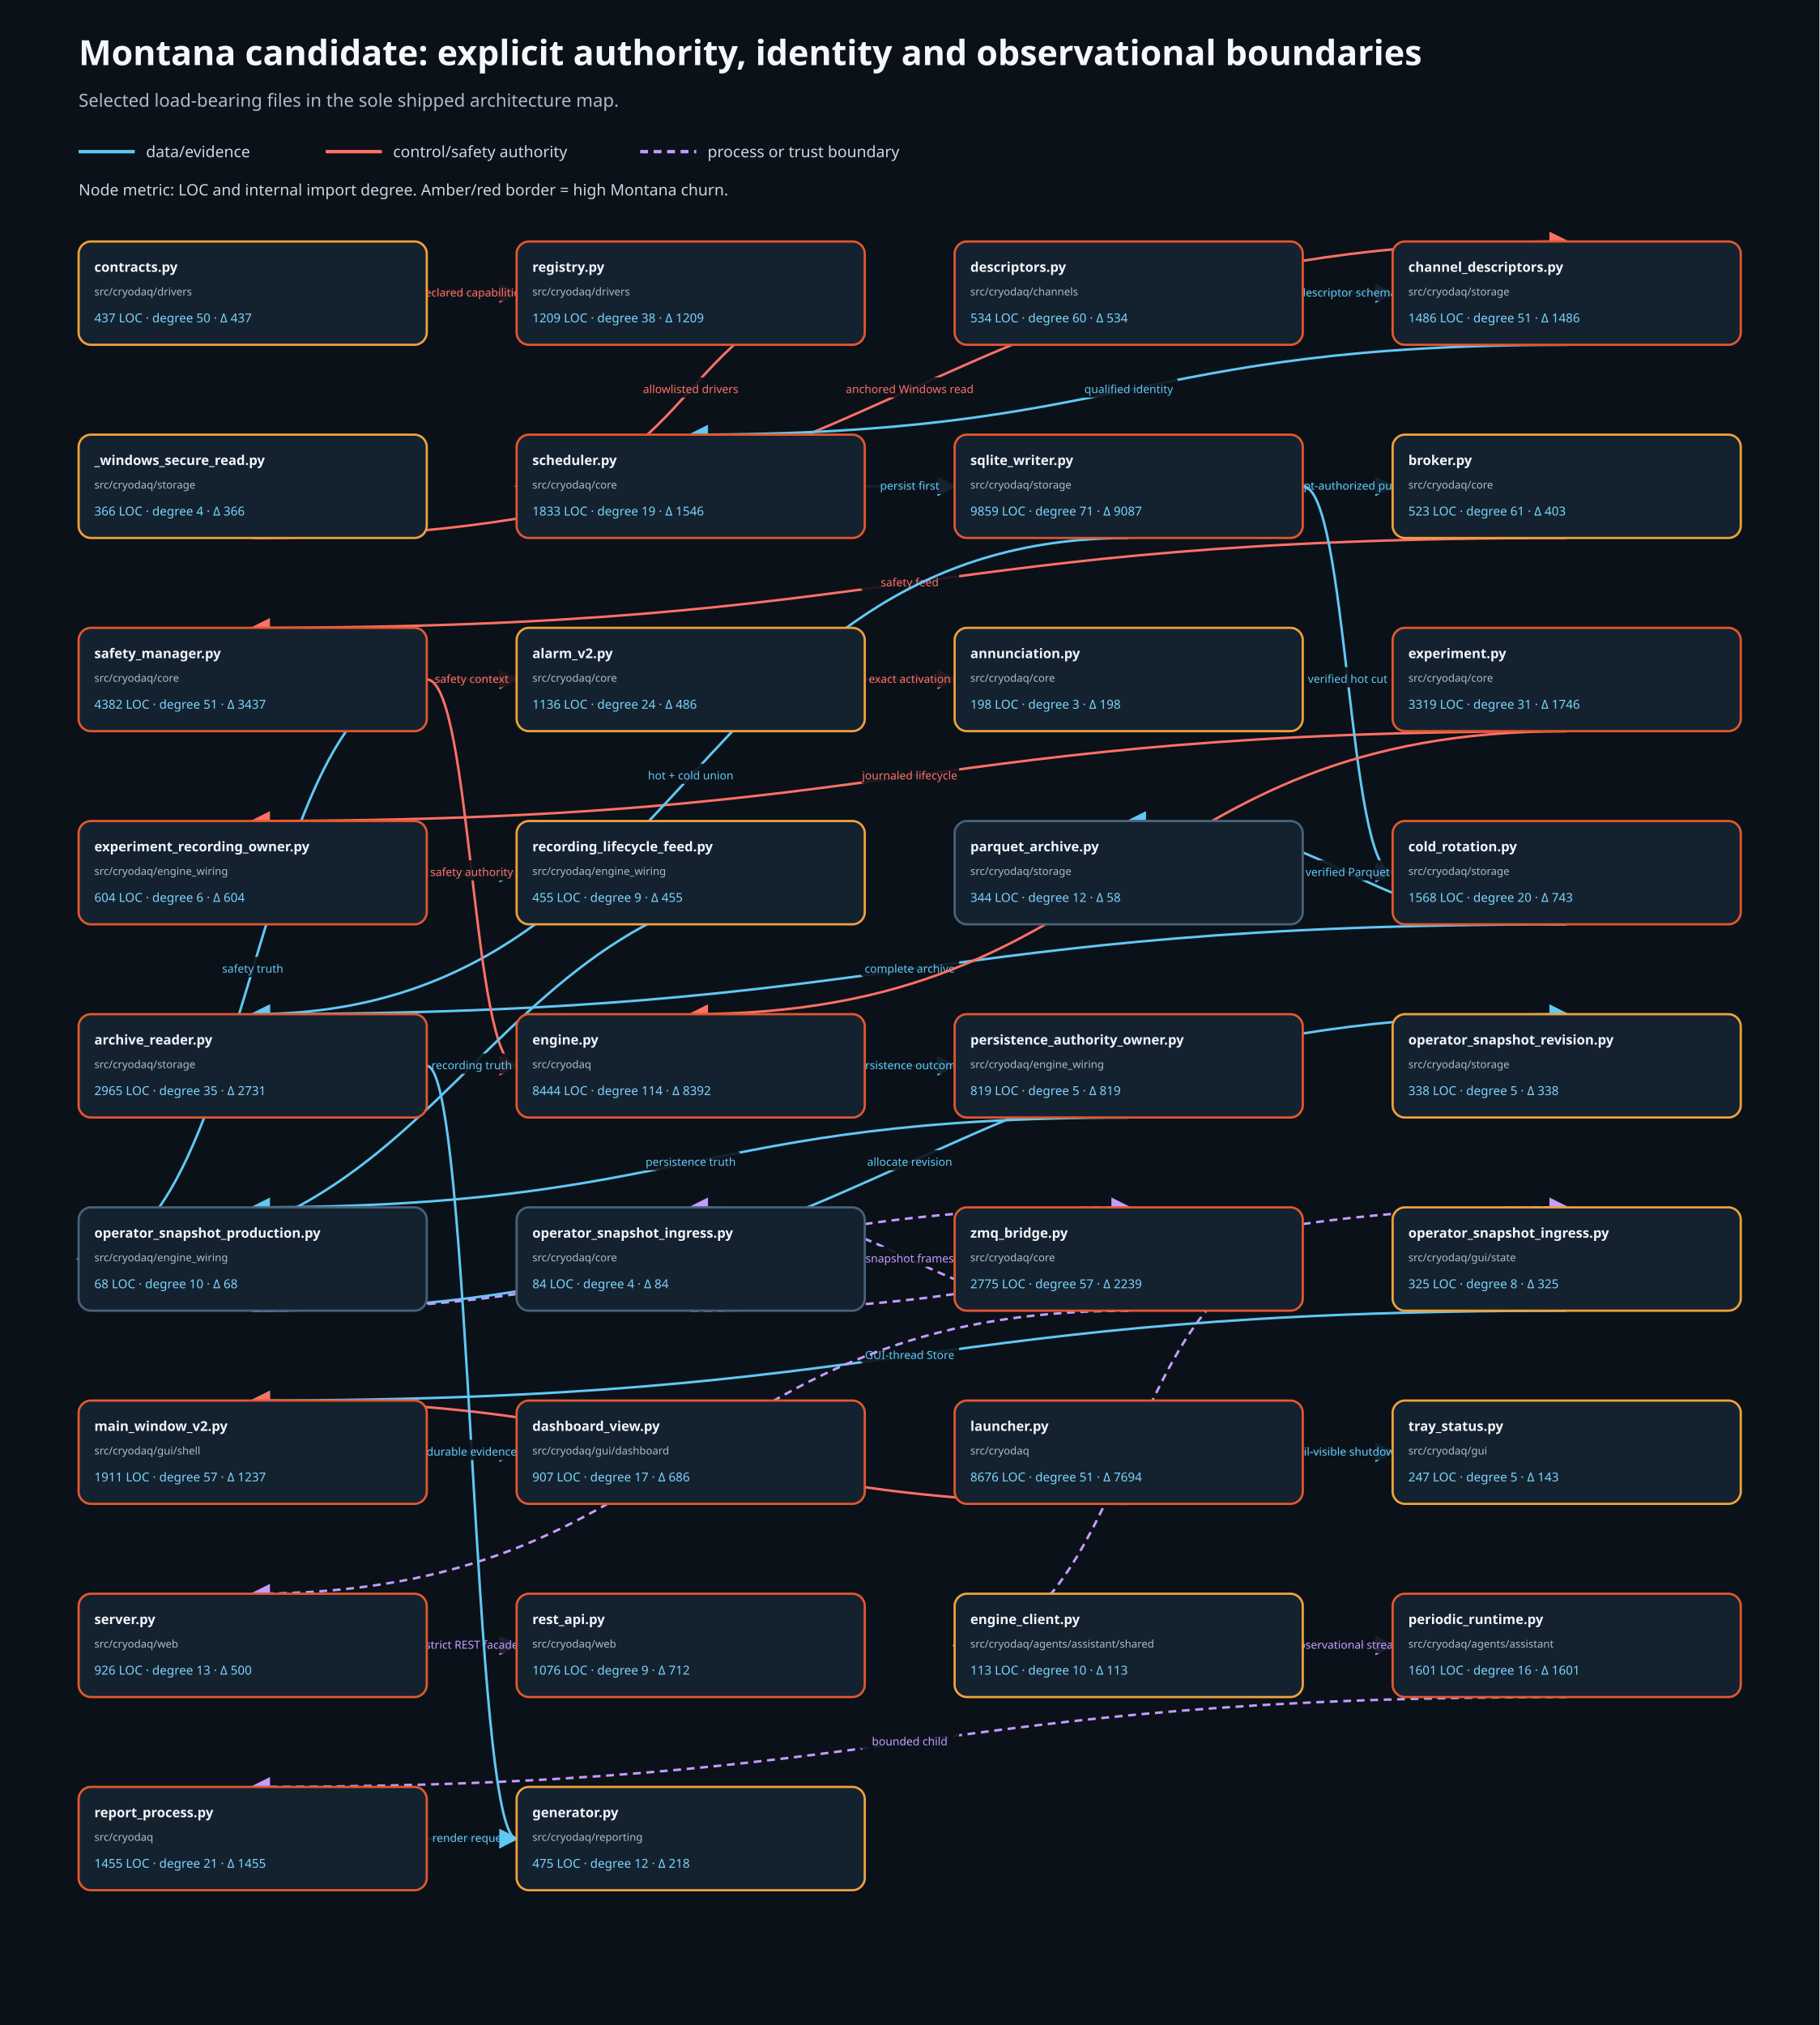
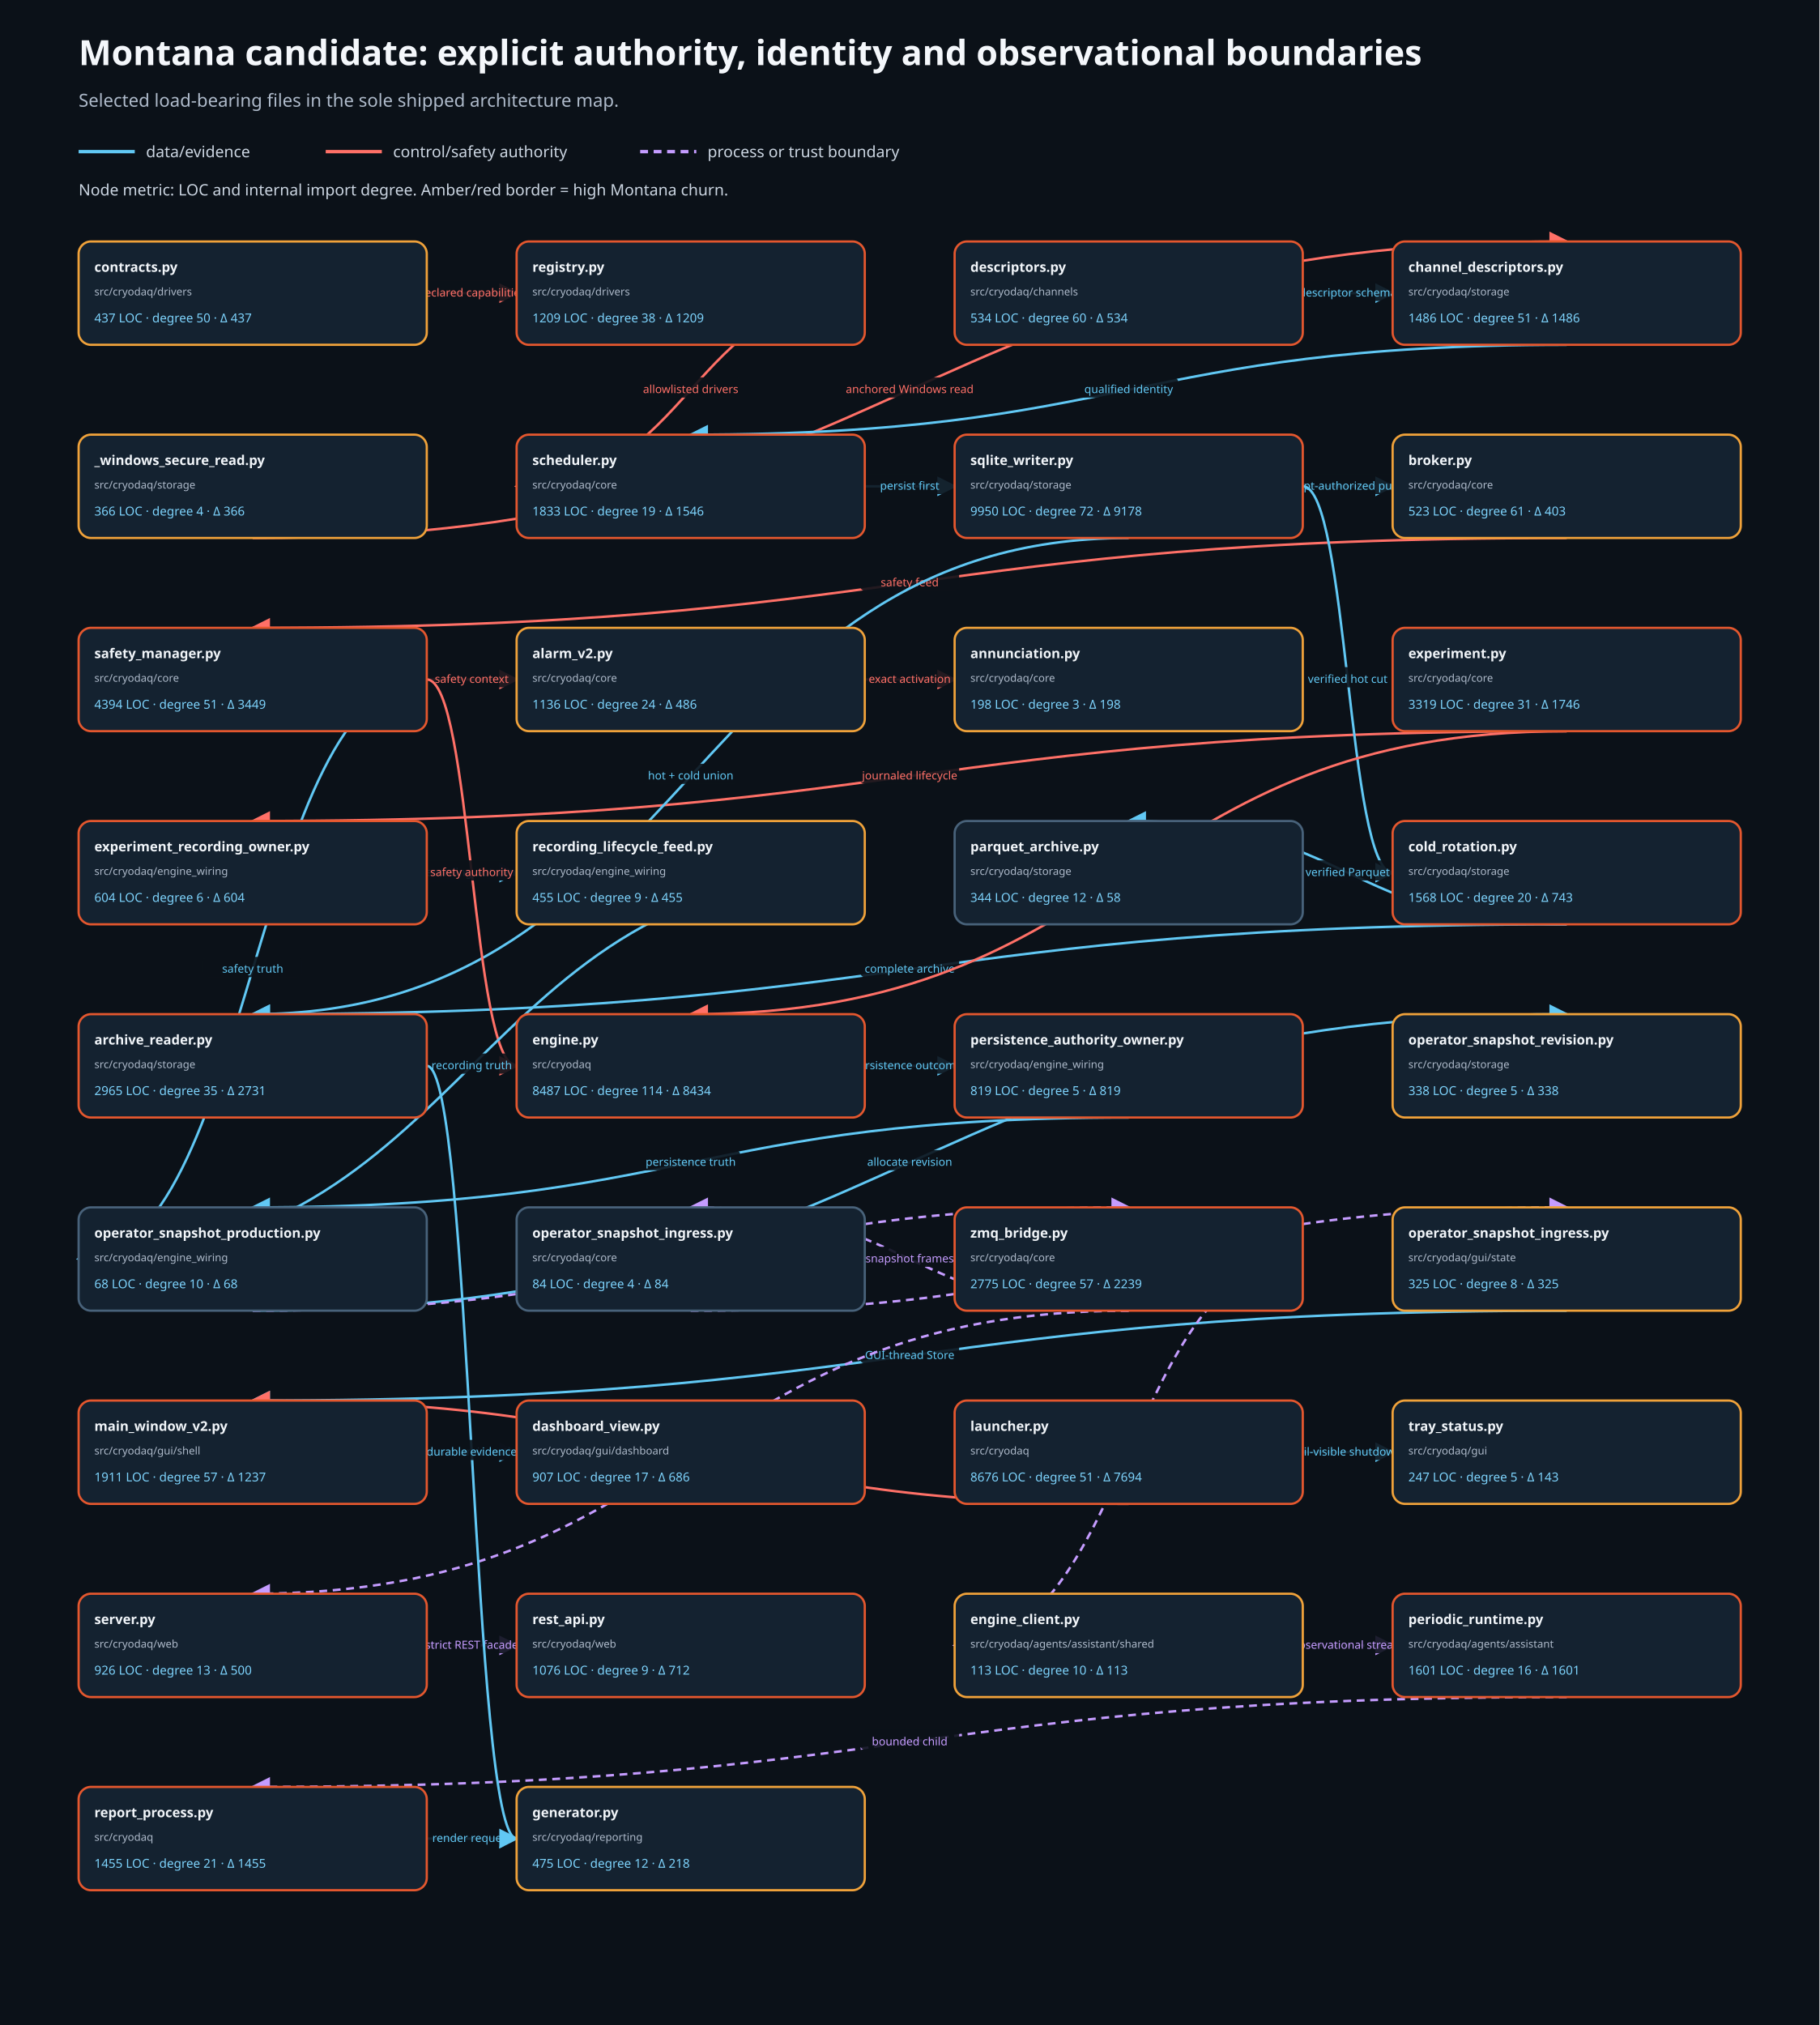
<svg xmlns="http://www.w3.org/2000/svg" role="img" aria-labelledby="title desc" viewBox="0 0 1620 1803" width="1620" height="1803">
  <defs>
    <marker id="dataArrow" markerWidth="8" markerHeight="8" refX="7" refY="4" orient="auto">
      <path d="M0,0 L8,4 L0,8 Z" fill="#61c8f4" />
    </marker>
    <marker id="controlArrow" markerWidth="8" markerHeight="8" refX="7" refY="4" orient="auto">
      <path d="M0,0 L8,4 L0,8 Z" fill="#ff7067" />
    </marker>
    <marker id="boundaryArrow" markerWidth="8" markerHeight="8" refX="7" refY="4" orient="auto">
      <path d="M0,0 L8,4 L0,8 Z" fill="#c59cff" />
    </marker>
  </defs>
  <rect width="100%" height="100%" fill="#0b1118" />
  <text x="70" y="58" fill="#f4f7fb" font-family="Segoe UI, sans-serif" font-size="31" font-weight="700">Montana candidate: explicit authority, identity and observational boundaries</text>
  <text x="70" y="95" fill="#aebaca" font-family="Segoe UI, sans-serif" font-size="16">Selected load-bearing files in the sole shipped architecture map.</text>
  <g aria-label="Legend" font-family="Segoe UI, sans-serif" font-size="14">
    <line x1="70" y1="135" x2="120" y2="135" stroke="#61c8f4" stroke-width="3" />
    <text x="130" y="140" fill="#cbd5e1">data/evidence</text>
    <line x1="290" y1="135" x2="340" y2="135" stroke="#ff7067" stroke-width="3" />
    <text x="350" y="140" fill="#cbd5e1">control/safety authority</text>
    <line x1="570" y1="135" x2="620" y2="135" stroke="#c59cff" stroke-width="3" stroke-dasharray="7 5" />
    <text x="630" y="140" fill="#cbd5e1">process or trust boundary</text>
    <text x="70" y="174" fill="#cbd5e1">Node metric: LOC and internal import degree. Amber/red border = high Montana churn.</text>
  </g>
  <g class="architecture-edges" fill="none">
    <path d="M380,261.0 C420.0,261.0 420.0,261.0 460,261.0" stroke="#ff7067" stroke-width="2.2" marker-end="url(#controlArrow)" />
    <rect x="376.0" y="250.0" width="88" height="18" rx="4" fill="#0b1118" opacity=".9" />
    <text x="420.0" y="264.0" text-anchor="middle" fill="#ff7067" font-family="Segoe UI, sans-serif" font-size="10">declared capabilities</text>
    <path d="M770,261.0 C615.0,261.0 615.0,433.0 460,433.0" stroke="#ff7067" stroke-width="2.2" marker-end="url(#controlArrow)" />
    <rect x="571.0" y="336.0" width="88" height="18" rx="4" fill="#0b1118" opacity=".9" />
    <text x="615.0" y="350.0" text-anchor="middle" fill="#ff7067" font-family="Segoe UI, sans-serif" font-size="10">allowlisted drivers</text>
    <path d="M1160,261.0 C1200.0,261.0 1200.0,261.0 1240,261.0" stroke="#61c8f4" stroke-width="2.2" marker-end="url(#dataArrow)" />
    <rect x="1156.0" y="250.0" width="88" height="18" rx="4" fill="#0b1118" opacity=".9" />
    <text x="1200.0" y="264.0" text-anchor="middle" fill="#61c8f4" font-family="Segoe UI, sans-serif" font-size="10">descriptor schema</text>
    <path d="M225.0,479 C810.0,479 810.0,215 1395.0,215" stroke="#ff7067" stroke-width="2.2" marker-end="url(#controlArrow)" />
    <rect x="766.0" y="336.0" width="88" height="18" rx="4" fill="#0b1118" opacity=".9" />
    <text x="810.0" y="350.0" text-anchor="middle" fill="#ff7067" font-family="Segoe UI, sans-serif" font-size="10">anchored Windows read</text>
    <path d="M1395.0,307 C1005.0,307 1005.0,387 615.0,387" stroke="#61c8f4" stroke-width="2.2" marker-end="url(#dataArrow)" />
    <rect x="961.0" y="336.0" width="88" height="18" rx="4" fill="#0b1118" opacity=".9" />
    <text x="1005.0" y="350.0" text-anchor="middle" fill="#61c8f4" font-family="Segoe UI, sans-serif" font-size="10">qualified identity</text>
    <path d="M770,433.0 C810.0,433.0 810.0,433.0 850,433.0" stroke="#61c8f4" stroke-width="2.2" marker-end="url(#dataArrow)" />
    <rect x="766.0" y="422.0" width="88" height="18" rx="4" fill="#0b1118" opacity=".9" />
    <text x="810.0" y="436.0" text-anchor="middle" fill="#61c8f4" font-family="Segoe UI, sans-serif" font-size="10">persist first</text>
    <path d="M1160,433.0 C1200.0,433.0 1200.0,433.0 1240,433.0" stroke="#61c8f4" stroke-width="2.2" marker-end="url(#dataArrow)" />
    <rect x="1156.0" y="422.0" width="88" height="18" rx="4" fill="#0b1118" opacity=".9" />
    <text x="1200.0" y="436.0" text-anchor="middle" fill="#61c8f4" font-family="Segoe UI, sans-serif" font-size="10">receipt-authorized publish</text>
    <path d="M1395.0,479 C810.0,479 810.0,559 225.0,559" stroke="#ff7067" stroke-width="2.2" marker-end="url(#controlArrow)" />
    <rect x="766.0" y="508.0" width="88" height="18" rx="4" fill="#0b1118" opacity=".9" />
    <text x="810.0" y="522.0" text-anchor="middle" fill="#ff7067" font-family="Segoe UI, sans-serif" font-size="10">safety feed</text>
    <path d="M380,605.0 C420.0,605.0 420.0,605.0 460,605.0" stroke="#ff7067" stroke-width="2.2" marker-end="url(#controlArrow)" />
    <rect x="376.0" y="594.0" width="88" height="18" rx="4" fill="#0b1118" opacity=".9" />
    <text x="420.0" y="608.0" text-anchor="middle" fill="#ff7067" font-family="Segoe UI, sans-serif" font-size="10">safety context</text>
    <path d="M770,605.0 C810.0,605.0 810.0,605.0 850,605.0" stroke="#ff7067" stroke-width="2.2" marker-end="url(#controlArrow)" />
    <rect x="766.0" y="594.0" width="88" height="18" rx="4" fill="#0b1118" opacity=".9" />
    <text x="810.0" y="608.0" text-anchor="middle" fill="#ff7067" font-family="Segoe UI, sans-serif" font-size="10">exact activation</text>
    <path d="M1395.0,651 C810.0,651 810.0,731 225.0,731" stroke="#ff7067" stroke-width="2.2" marker-end="url(#controlArrow)" />
    <rect x="766.0" y="680.0" width="88" height="18" rx="4" fill="#0b1118" opacity=".9" />
    <text x="810.0" y="694.0" text-anchor="middle" fill="#ff7067" font-family="Segoe UI, sans-serif" font-size="10">journaled lifecycle</text>
    <path d="M380,777.0 C420.0,777.0 420.0,777.0 460,777.0" stroke="#61c8f4" stroke-width="2.2" marker-end="url(#dataArrow)" />
    <rect x="376.0" y="766.0" width="88" height="18" rx="4" fill="#0b1118" opacity=".9" />
    <text x="420.0" y="780.0" text-anchor="middle" fill="#61c8f4" font-family="Segoe UI, sans-serif" font-size="10">recording outcome</text>
    <path d="M1160,433.0 C1200.0,433.0 1200.0,777.0 1240,777.0" stroke="#61c8f4" stroke-width="2.2" marker-end="url(#dataArrow)" />
    <rect x="1156.0" y="594.0" width="88" height="18" rx="4" fill="#0b1118" opacity=".9" />
    <text x="1200.0" y="608.0" text-anchor="middle" fill="#61c8f4" font-family="Segoe UI, sans-serif" font-size="10">verified hot cut</text>
    <path d="M1395.0,823 C1200.0,823 1200.0,731 1005.0,731" stroke="#61c8f4" stroke-width="2.2" marker-end="url(#dataArrow)" />
    <rect x="1156.0" y="766.0" width="88" height="18" rx="4" fill="#0b1118" opacity=".9" />
    <text x="1200.0" y="780.0" text-anchor="middle" fill="#61c8f4" font-family="Segoe UI, sans-serif" font-size="10">verified Parquet</text>
    <path d="M1395.0,823 C810.0,823 810.0,903 225.0,903" stroke="#61c8f4" stroke-width="2.2" marker-end="url(#dataArrow)" />
    <rect x="766.0" y="852.0" width="88" height="18" rx="4" fill="#0b1118" opacity=".9" />
    <text x="810.0" y="866.0" text-anchor="middle" fill="#61c8f4" font-family="Segoe UI, sans-serif" font-size="10">complete archive</text>
    <path d="M1005.0,479 C615.0,479 615.0,903 225.0,903" stroke="#61c8f4" stroke-width="2.2" marker-end="url(#dataArrow)" />
    <rect x="571.0" y="680.0" width="88" height="18" rx="4" fill="#0b1118" opacity=".9" />
    <text x="615.0" y="694.0" text-anchor="middle" fill="#61c8f4" font-family="Segoe UI, sans-serif" font-size="10">hot + cold union</text>
    <path d="M380,605.0 C420.0,605.0 420.0,949.0 460,949.0" stroke="#ff7067" stroke-width="2.2" marker-end="url(#controlArrow)" />
    <rect x="376.0" y="766.0" width="88" height="18" rx="4" fill="#0b1118" opacity=".9" />
    <text x="420.0" y="780.0" text-anchor="middle" fill="#ff7067" font-family="Segoe UI, sans-serif" font-size="10">safety authority</text>
    <path d="M1395.0,651 C1005.0,651 1005.0,903 615.0,903" stroke="#ff7067" stroke-width="2.2" marker-end="url(#controlArrow)" />
    <rect x="961.0" y="766.0" width="88" height="18" rx="4" fill="#0b1118" opacity=".9" />
    <text x="1005.0" y="780.0" text-anchor="middle" fill="#ff7067" font-family="Segoe UI, sans-serif" font-size="10">experiment commands</text>
    <path d="M770,949.0 C810.0,949.0 810.0,949.0 850,949.0" stroke="#61c8f4" stroke-width="2.2" marker-end="url(#dataArrow)" />
    <rect x="766.0" y="938.0" width="88" height="18" rx="4" fill="#0b1118" opacity=".9" />
    <text x="810.0" y="952.0" text-anchor="middle" fill="#61c8f4" font-family="Segoe UI, sans-serif" font-size="10">persistence outcomes</text>
    <path d="M770,777.0 C420.0,777.0 420.0,1121.0 70,1121.0" stroke="#61c8f4" stroke-width="2.2" marker-end="url(#dataArrow)" />
    <rect x="376.0" y="938.0" width="88" height="18" rx="4" fill="#0b1118" opacity=".9" />
    <text x="420.0" y="952.0" text-anchor="middle" fill="#61c8f4" font-family="Segoe UI, sans-serif" font-size="10">recording truth</text>
    <path d="M1005.0,995 C615.0,995 615.0,1075 225.0,1075" stroke="#61c8f4" stroke-width="2.2" marker-end="url(#dataArrow)" />
    <rect x="571.0" y="1024.0" width="88" height="18" rx="4" fill="#0b1118" opacity=".9" />
    <text x="615.0" y="1038.0" text-anchor="middle" fill="#61c8f4" font-family="Segoe UI, sans-serif" font-size="10">persistence truth</text>
    <path d="M380,605.0 C225.0,605.0 225.0,1121.0 70,1121.0" stroke="#61c8f4" stroke-width="2.2" marker-end="url(#dataArrow)" />
    <rect x="181.0" y="852.0" width="88" height="18" rx="4" fill="#0b1118" opacity=".9" />
    <text x="225.0" y="866.0" text-anchor="middle" fill="#61c8f4" font-family="Segoe UI, sans-serif" font-size="10">safety truth</text>
    <path d="M225.0,1167 C810.0,1167 810.0,903 1395.0,903" stroke="#61c8f4" stroke-width="2.2" marker-end="url(#dataArrow)" />
    <rect x="766.0" y="1024.0" width="88" height="18" rx="4" fill="#0b1118" opacity=".9" />
    <text x="810.0" y="1038.0" text-anchor="middle" fill="#61c8f4" font-family="Segoe UI, sans-serif" font-size="10">allocate revision</text>
    <path d="M225.0,1167 C615.0,1167 615.0,1075 1005.0,1075" stroke="#c59cff" stroke-width="2.2" marker-end="url(#boundaryArrow)" stroke-dasharray="7 5" />
    <rect x="571.0" y="1110.0" width="88" height="18" rx="4" fill="#0b1118" opacity=".9" />
    <text x="615.0" y="1124.0" text-anchor="middle" fill="#c59cff" font-family="Segoe UI, sans-serif" font-size="10">revisioned PUB</text>
    <path d="M1005.0,1167 C810.0,1167 810.0,1075 615.0,1075" stroke="#c59cff" stroke-width="2.2" marker-end="url(#boundaryArrow)" stroke-dasharray="7 5" />
    <rect x="766.0" y="1110.0" width="88" height="18" rx="4" fill="#0b1118" opacity=".9" />
    <text x="810.0" y="1124.0" text-anchor="middle" fill="#c59cff" font-family="Segoe UI, sans-serif" font-size="10">snapshot frames</text>
    <path d="M615.0,1167 C1005.0,1167 1005.0,1075 1395.0,1075" stroke="#c59cff" stroke-width="2.2" marker-end="url(#boundaryArrow)" stroke-dasharray="7 5" />
    <rect x="961.0" y="1110.0" width="88" height="18" rx="4" fill="#0b1118" opacity=".9" />
    <text x="1005.0" y="1124.0" text-anchor="middle" fill="#c59cff" font-family="Segoe UI, sans-serif" font-size="10">bounded queue</text>
    <path d="M1395.0,1167 C810.0,1167 810.0,1247 225.0,1247" stroke="#61c8f4" stroke-width="2.2" marker-end="url(#dataArrow)" />
    <rect x="766.0" y="1196.0" width="88" height="18" rx="4" fill="#0b1118" opacity=".9" />
    <text x="810.0" y="1210.0" text-anchor="middle" fill="#61c8f4" font-family="Segoe UI, sans-serif" font-size="10">GUI-thread Store</text>
    <path d="M380,1293.0 C420.0,1293.0 420.0,1293.0 460,1293.0" stroke="#61c8f4" stroke-width="2.2" marker-end="url(#dataArrow)" />
    <rect x="376.0" y="1282.0" width="88" height="18" rx="4" fill="#0b1118" opacity=".9" />
    <text x="420.0" y="1296.0" text-anchor="middle" fill="#61c8f4" font-family="Segoe UI, sans-serif" font-size="10">panoramic truth</text>
    <path d="M1005.0,1339 C615.0,1339 615.0,1247 225.0,1247" stroke="#ff7067" stroke-width="2.2" marker-end="url(#controlArrow)" />
    <rect x="571.0" y="1282.0" width="88" height="18" rx="4" fill="#0b1118" opacity=".9" />
    <text x="615.0" y="1296.0" text-anchor="middle" fill="#ff7067" font-family="Segoe UI, sans-serif" font-size="10">owns GUI lifecycle</text>
    <path d="M1160,1293.0 C1200.0,1293.0 1200.0,1293.0 1240,1293.0" stroke="#61c8f4" stroke-width="2.2" marker-end="url(#dataArrow)" />
    <rect x="1156.0" y="1282.0" width="88" height="18" rx="4" fill="#0b1118" opacity=".9" />
    <text x="1200.0" y="1296.0" text-anchor="middle" fill="#61c8f4" font-family="Segoe UI, sans-serif" font-size="10">fail-visible shutdown</text>
    <path d="M1005.0,1167 C615.0,1167 615.0,1419 225.0,1419" stroke="#c59cff" stroke-width="2.2" marker-end="url(#boundaryArrow)" stroke-dasharray="7 5" />
    <rect x="571.0" y="1282.0" width="88" height="18" rx="4" fill="#0b1118" opacity=".9" />
    <text x="615.0" y="1296.0" text-anchor="middle" fill="#c59cff" font-family="Segoe UI, sans-serif" font-size="10">monitoring transport</text>
    <path d="M380,1465.0 C420.0,1465.0 420.0,1465.0 460,1465.0" stroke="#c59cff" stroke-width="2.2" marker-end="url(#boundaryArrow)" stroke-dasharray="7 5" />
    <rect x="376.0" y="1454.0" width="88" height="18" rx="4" fill="#0b1118" opacity=".9" />
    <text x="420.0" y="1468.0" text-anchor="middle" fill="#c59cff" font-family="Segoe UI, sans-serif" font-size="10">strict REST facade</text>
    <path d="M1160,1121.0 C1005.0,1121.0 1005.0,1465.0 850,1465.0" stroke="#c59cff" stroke-width="2.2" marker-end="url(#boundaryArrow)" stroke-dasharray="7 5" />
    <rect x="961.0" y="1282.0" width="88" height="18" rx="4" fill="#0b1118" opacity=".9" />
    <text x="1005.0" y="1296.0" text-anchor="middle" fill="#c59cff" font-family="Segoe UI, sans-serif" font-size="10">allowlisted query</text>
    <path d="M1160,1465.0 C1200.0,1465.0 1200.0,1465.0 1240,1465.0" stroke="#c59cff" stroke-width="2.2" marker-end="url(#boundaryArrow)" stroke-dasharray="7 5" />
    <rect x="1156.0" y="1454.0" width="88" height="18" rx="4" fill="#0b1118" opacity=".9" />
    <text x="1200.0" y="1468.0" text-anchor="middle" fill="#c59cff" font-family="Segoe UI, sans-serif" font-size="10">observational stream</text>
    <path d="M1395.0,1511 C810.0,1511 810.0,1591 225.0,1591" stroke="#c59cff" stroke-width="2.2" marker-end="url(#boundaryArrow)" stroke-dasharray="7 5" />
    <rect x="766.0" y="1540.0" width="88" height="18" rx="4" fill="#0b1118" opacity=".9" />
    <text x="810.0" y="1554.0" text-anchor="middle" fill="#c59cff" font-family="Segoe UI, sans-serif" font-size="10">bounded child</text>
    <path d="M380,1637.0 C420.0,1637.0 420.0,1637.0 460,1637.0" stroke="#61c8f4" stroke-width="2.2" marker-end="url(#dataArrow)" />
    <rect x="376.0" y="1626.0" width="88" height="18" rx="4" fill="#0b1118" opacity=".9" />
    <text x="420.0" y="1640.0" text-anchor="middle" fill="#61c8f4" font-family="Segoe UI, sans-serif" font-size="10">render request</text>
    <path d="M380,949.0 C420.0,949.0 420.0,1637.0 460,1637.0" stroke="#61c8f4" stroke-width="2.2" marker-end="url(#dataArrow)" />
    <rect x="376.0" y="1282.0" width="88" height="18" rx="4" fill="#0b1118" opacity=".9" />
    <text x="420.0" y="1296.0" text-anchor="middle" fill="#61c8f4" font-family="Segoe UI, sans-serif" font-size="10">durable evidence</text>
  </g>
  <g class="important-files" font-family="Segoe UI, sans-serif">
    <g class="file-node" data-path="src/cryodaq/drivers/contracts.py" data-kind="blob" role="group" aria-label="src/cryodaq/drivers/contracts.py | 437 LOC | internal degree 50 | churn 437">
      <rect x="70" y="215" width="310" height="92" rx="11" fill="#142230" stroke="#f0a23a" stroke-width="2" />
      <text x="84" y="242" fill="#f1f5f9" font-size="12" font-weight="700">contracts.py</text>
      <text x="84" y="263" fill="#aebaca" font-size="9.5">src/cryodaq/drivers</text>
      <text x="84" y="287" fill="#7dd3fc" font-size="11">437 LOC · degree 50 · Δ 437</text>
    </g>
    <g class="file-node" data-path="src/cryodaq/drivers/registry.py" data-kind="blob" role="group" aria-label="src/cryodaq/drivers/registry.py | 1209 LOC | internal degree 38 | churn 1209">
      <rect x="460" y="215" width="310" height="92" rx="11" fill="#142230" stroke="#e4572e" stroke-width="2" />
      <text x="474" y="242" fill="#f1f5f9" font-size="12" font-weight="700">registry.py</text>
      <text x="474" y="263" fill="#aebaca" font-size="9.5">src/cryodaq/drivers</text>
      <text x="474" y="287" fill="#7dd3fc" font-size="11">1209 LOC · degree 38 · Δ 1209</text>
    </g>
    <g class="file-node" data-path="src/cryodaq/channels/descriptors.py" data-kind="blob" role="group" aria-label="src/cryodaq/channels/descriptors.py | 534 LOC | internal degree 60 | churn 534">
      <rect x="850" y="215" width="310" height="92" rx="11" fill="#142230" stroke="#e4572e" stroke-width="2" />
      <text x="864" y="242" fill="#f1f5f9" font-size="12" font-weight="700">descriptors.py</text>
      <text x="864" y="263" fill="#aebaca" font-size="9.5">src/cryodaq/channels</text>
      <text x="864" y="287" fill="#7dd3fc" font-size="11">534 LOC · degree 60 · Δ 534</text>
    </g>
    <g class="file-node" data-path="src/cryodaq/storage/channel_descriptors.py" data-kind="blob" role="group" aria-label="src/cryodaq/storage/channel_descriptors.py | 1486 LOC | internal degree 51 | churn 1486">
      <rect x="1240" y="215" width="310" height="92" rx="11" fill="#142230" stroke="#e4572e" stroke-width="2" />
      <text x="1254" y="242" fill="#f1f5f9" font-size="12" font-weight="700">channel_descriptors.py</text>
      <text x="1254" y="263" fill="#aebaca" font-size="9.5">src/cryodaq/storage</text>
      <text x="1254" y="287" fill="#7dd3fc" font-size="11">1486 LOC · degree 51 · Δ 1486</text>
    </g>
    <g class="file-node" data-path="src/cryodaq/storage/_windows_secure_read.py" data-kind="blob" role="group" aria-label="src/cryodaq/storage/_windows_secure_read.py | 366 LOC | internal degree 4 | churn 366">
      <rect x="70" y="387" width="310" height="92" rx="11" fill="#142230" stroke="#f0a23a" stroke-width="2" />
      <text x="84" y="414" fill="#f1f5f9" font-size="12" font-weight="700">_windows_secure_read.py</text>
      <text x="84" y="435" fill="#aebaca" font-size="9.5">src/cryodaq/storage</text>
      <text x="84" y="459" fill="#7dd3fc" font-size="11">366 LOC · degree 4 · Δ 366</text>
    </g>
    <g class="file-node" data-path="src/cryodaq/core/scheduler.py" data-kind="blob" role="group" aria-label="src/cryodaq/core/scheduler.py | 1833 LOC | internal degree 19 | churn 1546">
      <rect x="460" y="387" width="310" height="92" rx="11" fill="#142230" stroke="#e4572e" stroke-width="2" />
      <text x="474" y="414" fill="#f1f5f9" font-size="12" font-weight="700">scheduler.py</text>
      <text x="474" y="435" fill="#aebaca" font-size="9.5">src/cryodaq/core</text>
      <text x="474" y="459" fill="#7dd3fc" font-size="11">1833 LOC · degree 19 · Δ 1546</text>
    </g>
-     <g class="file-node" data-path="src/cryodaq/storage/sqlite_writer.py" data-kind="blob" role="group" aria-label="src/cryodaq/storage/sqlite_writer.py | 9859 LOC | internal degree 71 | churn 9087">
+     <g class="file-node" data-path="src/cryodaq/storage/sqlite_writer.py" data-kind="blob" role="group" aria-label="src/cryodaq/storage/sqlite_writer.py | 9950 LOC | internal degree 72 | churn 9178">
      <rect x="850" y="387" width="310" height="92" rx="11" fill="#142230" stroke="#e4572e" stroke-width="2" />
      <text x="864" y="414" fill="#f1f5f9" font-size="12" font-weight="700">sqlite_writer.py</text>
      <text x="864" y="435" fill="#aebaca" font-size="9.5">src/cryodaq/storage</text>
-       <text x="864" y="459" fill="#7dd3fc" font-size="11">9859 LOC · degree 71 · Δ 9087</text>
+       <text x="864" y="459" fill="#7dd3fc" font-size="11">9950 LOC · degree 72 · Δ 9178</text>
    </g>
    <g class="file-node" data-path="src/cryodaq/core/broker.py" data-kind="blob" role="group" aria-label="src/cryodaq/core/broker.py | 523 LOC | internal degree 61 | churn 403">
      <rect x="1240" y="387" width="310" height="92" rx="11" fill="#142230" stroke="#f0a23a" stroke-width="2" />
      <text x="1254" y="414" fill="#f1f5f9" font-size="12" font-weight="700">broker.py</text>
      <text x="1254" y="435" fill="#aebaca" font-size="9.5">src/cryodaq/core</text>
      <text x="1254" y="459" fill="#7dd3fc" font-size="11">523 LOC · degree 61 · Δ 403</text>
    </g>
-     <g class="file-node" data-path="src/cryodaq/core/safety_manager.py" data-kind="blob" role="group" aria-label="src/cryodaq/core/safety_manager.py | 4382 LOC | internal degree 51 | churn 3437">
+     <g class="file-node" data-path="src/cryodaq/core/safety_manager.py" data-kind="blob" role="group" aria-label="src/cryodaq/core/safety_manager.py | 4394 LOC | internal degree 51 | churn 3449">
      <rect x="70" y="559" width="310" height="92" rx="11" fill="#142230" stroke="#e4572e" stroke-width="2" />
      <text x="84" y="586" fill="#f1f5f9" font-size="12" font-weight="700">safety_manager.py</text>
      <text x="84" y="607" fill="#aebaca" font-size="9.5">src/cryodaq/core</text>
-       <text x="84" y="631" fill="#7dd3fc" font-size="11">4382 LOC · degree 51 · Δ 3437</text>
+       <text x="84" y="631" fill="#7dd3fc" font-size="11">4394 LOC · degree 51 · Δ 3449</text>
    </g>
    <g class="file-node" data-path="src/cryodaq/core/alarm_v2.py" data-kind="blob" role="group" aria-label="src/cryodaq/core/alarm_v2.py | 1136 LOC | internal degree 24 | churn 486">
      <rect x="460" y="559" width="310" height="92" rx="11" fill="#142230" stroke="#f0a23a" stroke-width="2" />
      <text x="474" y="586" fill="#f1f5f9" font-size="12" font-weight="700">alarm_v2.py</text>
      <text x="474" y="607" fill="#aebaca" font-size="9.5">src/cryodaq/core</text>
      <text x="474" y="631" fill="#7dd3fc" font-size="11">1136 LOC · degree 24 · Δ 486</text>
    </g>
    <g class="file-node" data-path="src/cryodaq/core/annunciation.py" data-kind="blob" role="group" aria-label="src/cryodaq/core/annunciation.py | 198 LOC | internal degree 3 | churn 198">
      <rect x="850" y="559" width="310" height="92" rx="11" fill="#142230" stroke="#f0a23a" stroke-width="2" />
      <text x="864" y="586" fill="#f1f5f9" font-size="12" font-weight="700">annunciation.py</text>
      <text x="864" y="607" fill="#aebaca" font-size="9.5">src/cryodaq/core</text>
      <text x="864" y="631" fill="#7dd3fc" font-size="11">198 LOC · degree 3 · Δ 198</text>
    </g>
    <g class="file-node" data-path="src/cryodaq/core/experiment.py" data-kind="blob" role="group" aria-label="src/cryodaq/core/experiment.py | 3319 LOC | internal degree 31 | churn 1746">
      <rect x="1240" y="559" width="310" height="92" rx="11" fill="#142230" stroke="#e4572e" stroke-width="2" />
      <text x="1254" y="586" fill="#f1f5f9" font-size="12" font-weight="700">experiment.py</text>
      <text x="1254" y="607" fill="#aebaca" font-size="9.5">src/cryodaq/core</text>
      <text x="1254" y="631" fill="#7dd3fc" font-size="11">3319 LOC · degree 31 · Δ 1746</text>
    </g>
    <g class="file-node" data-path="src/cryodaq/engine_wiring/experiment_recording_owner.py" data-kind="blob" role="group" aria-label="src/cryodaq/engine_wiring/experiment_recording_owner.py | 604 LOC | internal degree 6 | churn 604">
      <rect x="70" y="731" width="310" height="92" rx="11" fill="#142230" stroke="#e4572e" stroke-width="2" />
      <text x="84" y="758" fill="#f1f5f9" font-size="12" font-weight="700">experiment_recording_owner.py</text>
      <text x="84" y="779" fill="#aebaca" font-size="9.5">src/cryodaq/engine_wiring</text>
      <text x="84" y="803" fill="#7dd3fc" font-size="11">604 LOC · degree 6 · Δ 604</text>
    </g>
    <g class="file-node" data-path="src/cryodaq/engine_wiring/recording_lifecycle_feed.py" data-kind="blob" role="group" aria-label="src/cryodaq/engine_wiring/recording_lifecycle_feed.py | 455 LOC | internal degree 9 | churn 455">
      <rect x="460" y="731" width="310" height="92" rx="11" fill="#142230" stroke="#f0a23a" stroke-width="2" />
      <text x="474" y="758" fill="#f1f5f9" font-size="12" font-weight="700">recording_lifecycle_feed.py</text>
      <text x="474" y="779" fill="#aebaca" font-size="9.5">src/cryodaq/engine_wiring</text>
      <text x="474" y="803" fill="#7dd3fc" font-size="11">455 LOC · degree 9 · Δ 455</text>
    </g>
    <g class="file-node" data-path="src/cryodaq/storage/parquet_archive.py" data-kind="blob" role="group" aria-label="src/cryodaq/storage/parquet_archive.py | 344 LOC | internal degree 12 | churn 58">
      <rect x="850" y="731" width="310" height="92" rx="11" fill="#142230" stroke="#48627a" stroke-width="2" />
      <text x="864" y="758" fill="#f1f5f9" font-size="12" font-weight="700">parquet_archive.py</text>
      <text x="864" y="779" fill="#aebaca" font-size="9.5">src/cryodaq/storage</text>
      <text x="864" y="803" fill="#7dd3fc" font-size="11">344 LOC · degree 12 · Δ 58</text>
    </g>
    <g class="file-node" data-path="src/cryodaq/storage/cold_rotation.py" data-kind="blob" role="group" aria-label="src/cryodaq/storage/cold_rotation.py | 1568 LOC | internal degree 20 | churn 743">
      <rect x="1240" y="731" width="310" height="92" rx="11" fill="#142230" stroke="#e4572e" stroke-width="2" />
      <text x="1254" y="758" fill="#f1f5f9" font-size="12" font-weight="700">cold_rotation.py</text>
      <text x="1254" y="779" fill="#aebaca" font-size="9.5">src/cryodaq/storage</text>
      <text x="1254" y="803" fill="#7dd3fc" font-size="11">1568 LOC · degree 20 · Δ 743</text>
    </g>
    <g class="file-node" data-path="src/cryodaq/storage/archive_reader.py" data-kind="blob" role="group" aria-label="src/cryodaq/storage/archive_reader.py | 2965 LOC | internal degree 35 | churn 2731">
      <rect x="70" y="903" width="310" height="92" rx="11" fill="#142230" stroke="#e4572e" stroke-width="2" />
      <text x="84" y="930" fill="#f1f5f9" font-size="12" font-weight="700">archive_reader.py</text>
      <text x="84" y="951" fill="#aebaca" font-size="9.5">src/cryodaq/storage</text>
      <text x="84" y="975" fill="#7dd3fc" font-size="11">2965 LOC · degree 35 · Δ 2731</text>
    </g>
-     <g class="file-node" data-path="src/cryodaq/engine.py" data-kind="blob" role="group" aria-label="src/cryodaq/engine.py | 8444 LOC | internal degree 114 | churn 8392">
+     <g class="file-node" data-path="src/cryodaq/engine.py" data-kind="blob" role="group" aria-label="src/cryodaq/engine.py | 8487 LOC | internal degree 114 | churn 8434">
      <rect x="460" y="903" width="310" height="92" rx="11" fill="#142230" stroke="#e4572e" stroke-width="2" />
      <text x="474" y="930" fill="#f1f5f9" font-size="12" font-weight="700">engine.py</text>
      <text x="474" y="951" fill="#aebaca" font-size="9.5">src/cryodaq</text>
-       <text x="474" y="975" fill="#7dd3fc" font-size="11">8444 LOC · degree 114 · Δ 8392</text>
+       <text x="474" y="975" fill="#7dd3fc" font-size="11">8487 LOC · degree 114 · Δ 8434</text>
    </g>
    <g class="file-node" data-path="src/cryodaq/engine_wiring/persistence_authority_owner.py" data-kind="blob" role="group" aria-label="src/cryodaq/engine_wiring/persistence_authority_owner.py | 819 LOC | internal degree 5 | churn 819">
      <rect x="850" y="903" width="310" height="92" rx="11" fill="#142230" stroke="#e4572e" stroke-width="2" />
      <text x="864" y="930" fill="#f1f5f9" font-size="12" font-weight="700">persistence_authority_owner.py</text>
      <text x="864" y="951" fill="#aebaca" font-size="9.5">src/cryodaq/engine_wiring</text>
      <text x="864" y="975" fill="#7dd3fc" font-size="11">819 LOC · degree 5 · Δ 819</text>
    </g>
    <g class="file-node" data-path="src/cryodaq/storage/operator_snapshot_revision.py" data-kind="blob" role="group" aria-label="src/cryodaq/storage/operator_snapshot_revision.py | 338 LOC | internal degree 5 | churn 338">
      <rect x="1240" y="903" width="310" height="92" rx="11" fill="#142230" stroke="#f0a23a" stroke-width="2" />
      <text x="1254" y="930" fill="#f1f5f9" font-size="12" font-weight="700">operator_snapshot_revision.py</text>
      <text x="1254" y="951" fill="#aebaca" font-size="9.5">src/cryodaq/storage</text>
      <text x="1254" y="975" fill="#7dd3fc" font-size="11">338 LOC · degree 5 · Δ 338</text>
    </g>
    <g class="file-node" data-path="src/cryodaq/engine_wiring/operator_snapshot_production.py" data-kind="blob" role="group" aria-label="src/cryodaq/engine_wiring/operator_snapshot_production.py | 68 LOC | internal degree 10 | churn 68">
      <rect x="70" y="1075" width="310" height="92" rx="11" fill="#142230" stroke="#48627a" stroke-width="2" />
      <text x="84" y="1102" fill="#f1f5f9" font-size="12" font-weight="700">operator_snapshot_production.py</text>
      <text x="84" y="1123" fill="#aebaca" font-size="9.5">src/cryodaq/engine_wiring</text>
      <text x="84" y="1147" fill="#7dd3fc" font-size="11">68 LOC · degree 10 · Δ 68</text>
    </g>
    <g class="file-node" data-path="src/cryodaq/core/operator_snapshot_ingress.py" data-kind="blob" role="group" aria-label="src/cryodaq/core/operator_snapshot_ingress.py | 84 LOC | internal degree 4 | churn 84">
      <rect x="460" y="1075" width="310" height="92" rx="11" fill="#142230" stroke="#48627a" stroke-width="2" />
      <text x="474" y="1102" fill="#f1f5f9" font-size="12" font-weight="700">operator_snapshot_ingress.py</text>
      <text x="474" y="1123" fill="#aebaca" font-size="9.5">src/cryodaq/core</text>
      <text x="474" y="1147" fill="#7dd3fc" font-size="11">84 LOC · degree 4 · Δ 84</text>
    </g>
    <g class="file-node" data-path="src/cryodaq/core/zmq_bridge.py" data-kind="blob" role="group" aria-label="src/cryodaq/core/zmq_bridge.py | 2775 LOC | internal degree 57 | churn 2239">
      <rect x="850" y="1075" width="310" height="92" rx="11" fill="#142230" stroke="#e4572e" stroke-width="2" />
      <text x="864" y="1102" fill="#f1f5f9" font-size="12" font-weight="700">zmq_bridge.py</text>
      <text x="864" y="1123" fill="#aebaca" font-size="9.5">src/cryodaq/core</text>
      <text x="864" y="1147" fill="#7dd3fc" font-size="11">2775 LOC · degree 57 · Δ 2239</text>
    </g>
    <g class="file-node" data-path="src/cryodaq/gui/state/operator_snapshot_ingress.py" data-kind="blob" role="group" aria-label="src/cryodaq/gui/state/operator_snapshot_ingress.py | 325 LOC | internal degree 8 | churn 325">
      <rect x="1240" y="1075" width="310" height="92" rx="11" fill="#142230" stroke="#f0a23a" stroke-width="2" />
      <text x="1254" y="1102" fill="#f1f5f9" font-size="12" font-weight="700">operator_snapshot_ingress.py</text>
      <text x="1254" y="1123" fill="#aebaca" font-size="9.5">src/cryodaq/gui/state</text>
      <text x="1254" y="1147" fill="#7dd3fc" font-size="11">325 LOC · degree 8 · Δ 325</text>
    </g>
    <g class="file-node" data-path="src/cryodaq/gui/shell/main_window_v2.py" data-kind="blob" role="group" aria-label="src/cryodaq/gui/shell/main_window_v2.py | 1911 LOC | internal degree 57 | churn 1237">
      <rect x="70" y="1247" width="310" height="92" rx="11" fill="#142230" stroke="#e4572e" stroke-width="2" />
      <text x="84" y="1274" fill="#f1f5f9" font-size="12" font-weight="700">main_window_v2.py</text>
      <text x="84" y="1295" fill="#aebaca" font-size="9.5">src/cryodaq/gui/shell</text>
      <text x="84" y="1319" fill="#7dd3fc" font-size="11">1911 LOC · degree 57 · Δ 1237</text>
    </g>
    <g class="file-node" data-path="src/cryodaq/gui/dashboard/dashboard_view.py" data-kind="blob" role="group" aria-label="src/cryodaq/gui/dashboard/dashboard_view.py | 907 LOC | internal degree 17 | churn 686">
      <rect x="460" y="1247" width="310" height="92" rx="11" fill="#142230" stroke="#e4572e" stroke-width="2" />
      <text x="474" y="1274" fill="#f1f5f9" font-size="12" font-weight="700">dashboard_view.py</text>
      <text x="474" y="1295" fill="#aebaca" font-size="9.5">src/cryodaq/gui/dashboard</text>
      <text x="474" y="1319" fill="#7dd3fc" font-size="11">907 LOC · degree 17 · Δ 686</text>
    </g>
    <g class="file-node" data-path="src/cryodaq/launcher.py" data-kind="blob" role="group" aria-label="src/cryodaq/launcher.py | 8676 LOC | internal degree 51 | churn 7694">
      <rect x="850" y="1247" width="310" height="92" rx="11" fill="#142230" stroke="#e4572e" stroke-width="2" />
      <text x="864" y="1274" fill="#f1f5f9" font-size="12" font-weight="700">launcher.py</text>
      <text x="864" y="1295" fill="#aebaca" font-size="9.5">src/cryodaq</text>
      <text x="864" y="1319" fill="#7dd3fc" font-size="11">8676 LOC · degree 51 · Δ 7694</text>
    </g>
    <g class="file-node" data-path="src/cryodaq/gui/tray_status.py" data-kind="blob" role="group" aria-label="src/cryodaq/gui/tray_status.py | 247 LOC | internal degree 5 | churn 143">
      <rect x="1240" y="1247" width="310" height="92" rx="11" fill="#142230" stroke="#f0a23a" stroke-width="2" />
      <text x="1254" y="1274" fill="#f1f5f9" font-size="12" font-weight="700">tray_status.py</text>
      <text x="1254" y="1295" fill="#aebaca" font-size="9.5">src/cryodaq/gui</text>
      <text x="1254" y="1319" fill="#7dd3fc" font-size="11">247 LOC · degree 5 · Δ 143</text>
    </g>
    <g class="file-node" data-path="src/cryodaq/web/server.py" data-kind="blob" role="group" aria-label="src/cryodaq/web/server.py | 926 LOC | internal degree 13 | churn 500">
      <rect x="70" y="1419" width="310" height="92" rx="11" fill="#142230" stroke="#e4572e" stroke-width="2" />
      <text x="84" y="1446" fill="#f1f5f9" font-size="12" font-weight="700">server.py</text>
      <text x="84" y="1467" fill="#aebaca" font-size="9.5">src/cryodaq/web</text>
      <text x="84" y="1491" fill="#7dd3fc" font-size="11">926 LOC · degree 13 · Δ 500</text>
    </g>
    <g class="file-node" data-path="src/cryodaq/web/rest_api.py" data-kind="blob" role="group" aria-label="src/cryodaq/web/rest_api.py | 1076 LOC | internal degree 9 | churn 712">
      <rect x="460" y="1419" width="310" height="92" rx="11" fill="#142230" stroke="#e4572e" stroke-width="2" />
      <text x="474" y="1446" fill="#f1f5f9" font-size="12" font-weight="700">rest_api.py</text>
      <text x="474" y="1467" fill="#aebaca" font-size="9.5">src/cryodaq/web</text>
      <text x="474" y="1491" fill="#7dd3fc" font-size="11">1076 LOC · degree 9 · Δ 712</text>
    </g>
    <g class="file-node" data-path="src/cryodaq/agents/assistant/shared/engine_client.py" data-kind="blob" role="group" aria-label="src/cryodaq/agents/assistant/shared/engine_client.py | 113 LOC | internal degree 10 | churn 113">
      <rect x="850" y="1419" width="310" height="92" rx="11" fill="#142230" stroke="#f0a23a" stroke-width="2" />
      <text x="864" y="1446" fill="#f1f5f9" font-size="12" font-weight="700">engine_client.py</text>
      <text x="864" y="1467" fill="#aebaca" font-size="9.5">src/cryodaq/agents/assistant/shared</text>
      <text x="864" y="1491" fill="#7dd3fc" font-size="11">113 LOC · degree 10 · Δ 113</text>
    </g>
    <g class="file-node" data-path="src/cryodaq/agents/assistant/periodic_runtime.py" data-kind="blob" role="group" aria-label="src/cryodaq/agents/assistant/periodic_runtime.py | 1601 LOC | internal degree 16 | churn 1601">
      <rect x="1240" y="1419" width="310" height="92" rx="11" fill="#142230" stroke="#e4572e" stroke-width="2" />
      <text x="1254" y="1446" fill="#f1f5f9" font-size="12" font-weight="700">periodic_runtime.py</text>
      <text x="1254" y="1467" fill="#aebaca" font-size="9.5">src/cryodaq/agents/assistant</text>
      <text x="1254" y="1491" fill="#7dd3fc" font-size="11">1601 LOC · degree 16 · Δ 1601</text>
    </g>
    <g class="file-node" data-path="src/cryodaq/report_process.py" data-kind="blob" role="group" aria-label="src/cryodaq/report_process.py | 1455 LOC | internal degree 21 | churn 1455">
      <rect x="70" y="1591" width="310" height="92" rx="11" fill="#142230" stroke="#e4572e" stroke-width="2" />
      <text x="84" y="1618" fill="#f1f5f9" font-size="12" font-weight="700">report_process.py</text>
      <text x="84" y="1639" fill="#aebaca" font-size="9.5">src/cryodaq</text>
      <text x="84" y="1663" fill="#7dd3fc" font-size="11">1455 LOC · degree 21 · Δ 1455</text>
    </g>
    <g class="file-node" data-path="src/cryodaq/reporting/generator.py" data-kind="blob" role="group" aria-label="src/cryodaq/reporting/generator.py | 475 LOC | internal degree 12 | churn 218">
      <rect x="460" y="1591" width="310" height="92" rx="11" fill="#142230" stroke="#f0a23a" stroke-width="2" />
      <text x="474" y="1618" fill="#f1f5f9" font-size="12" font-weight="700">generator.py</text>
      <text x="474" y="1639" fill="#aebaca" font-size="9.5">src/cryodaq/reporting</text>
      <text x="474" y="1663" fill="#7dd3fc" font-size="11">475 LOC · degree 12 · Δ 218</text>
    </g>
  </g>
</svg>
